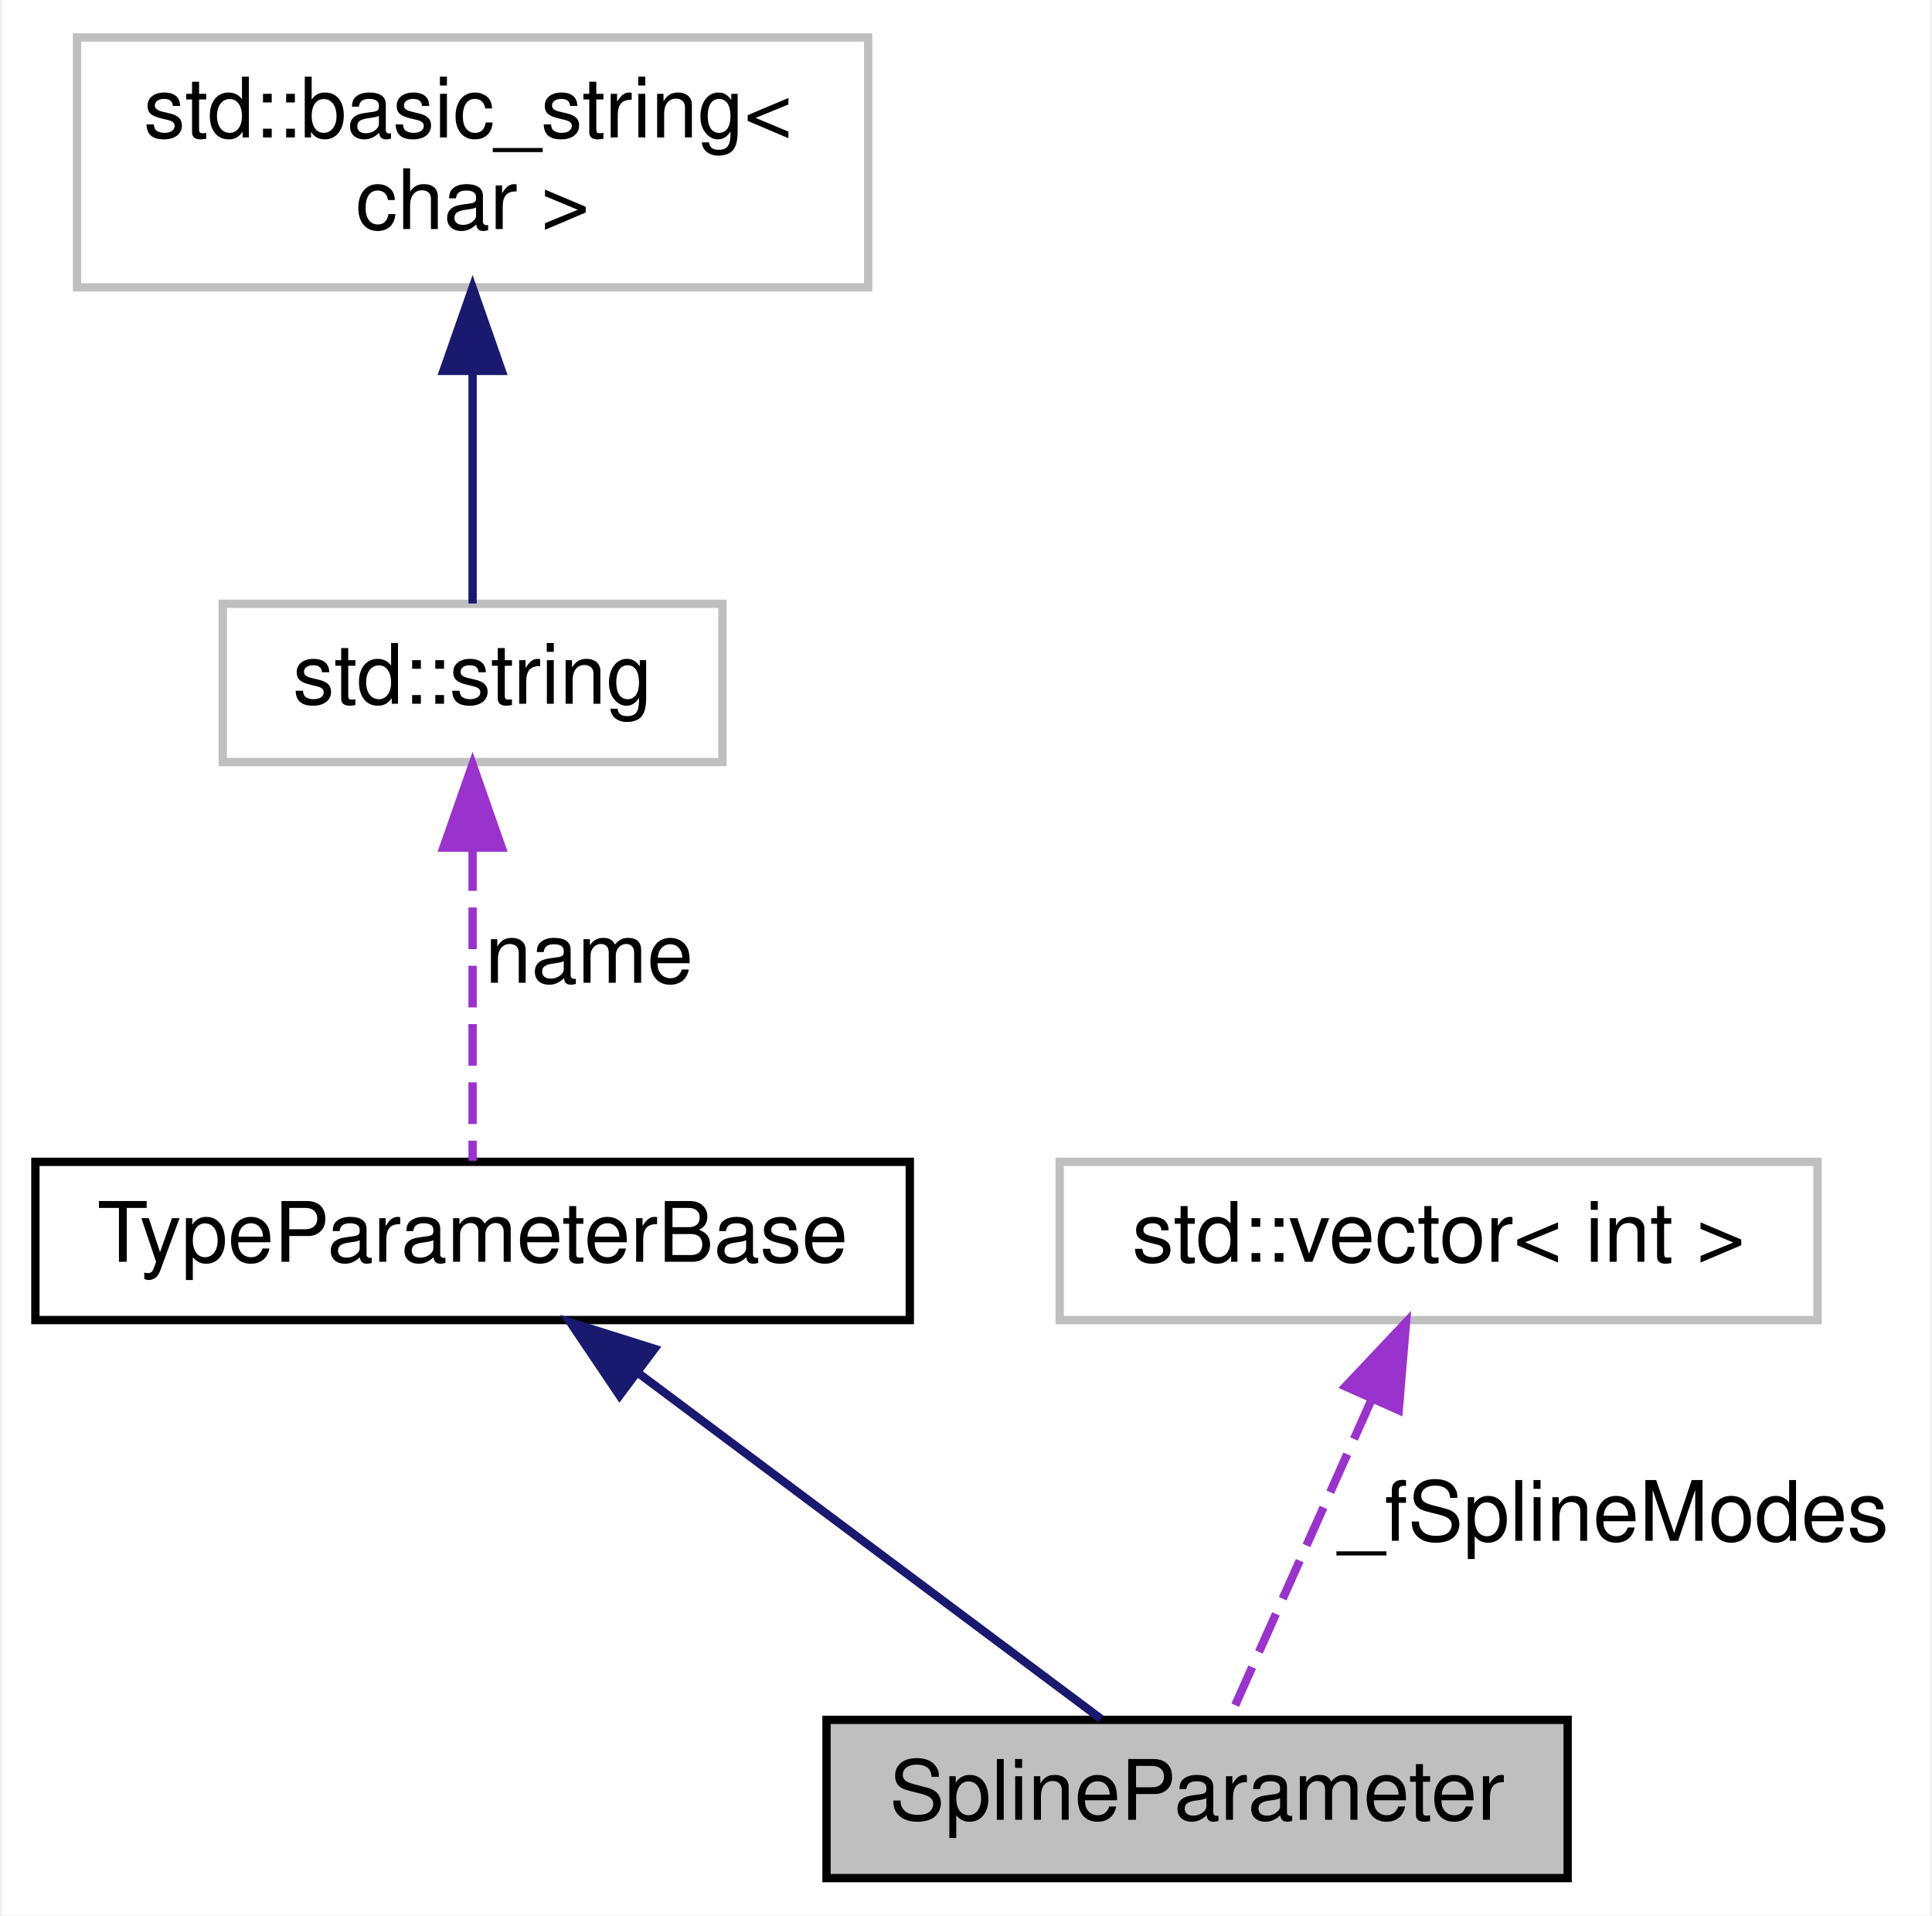
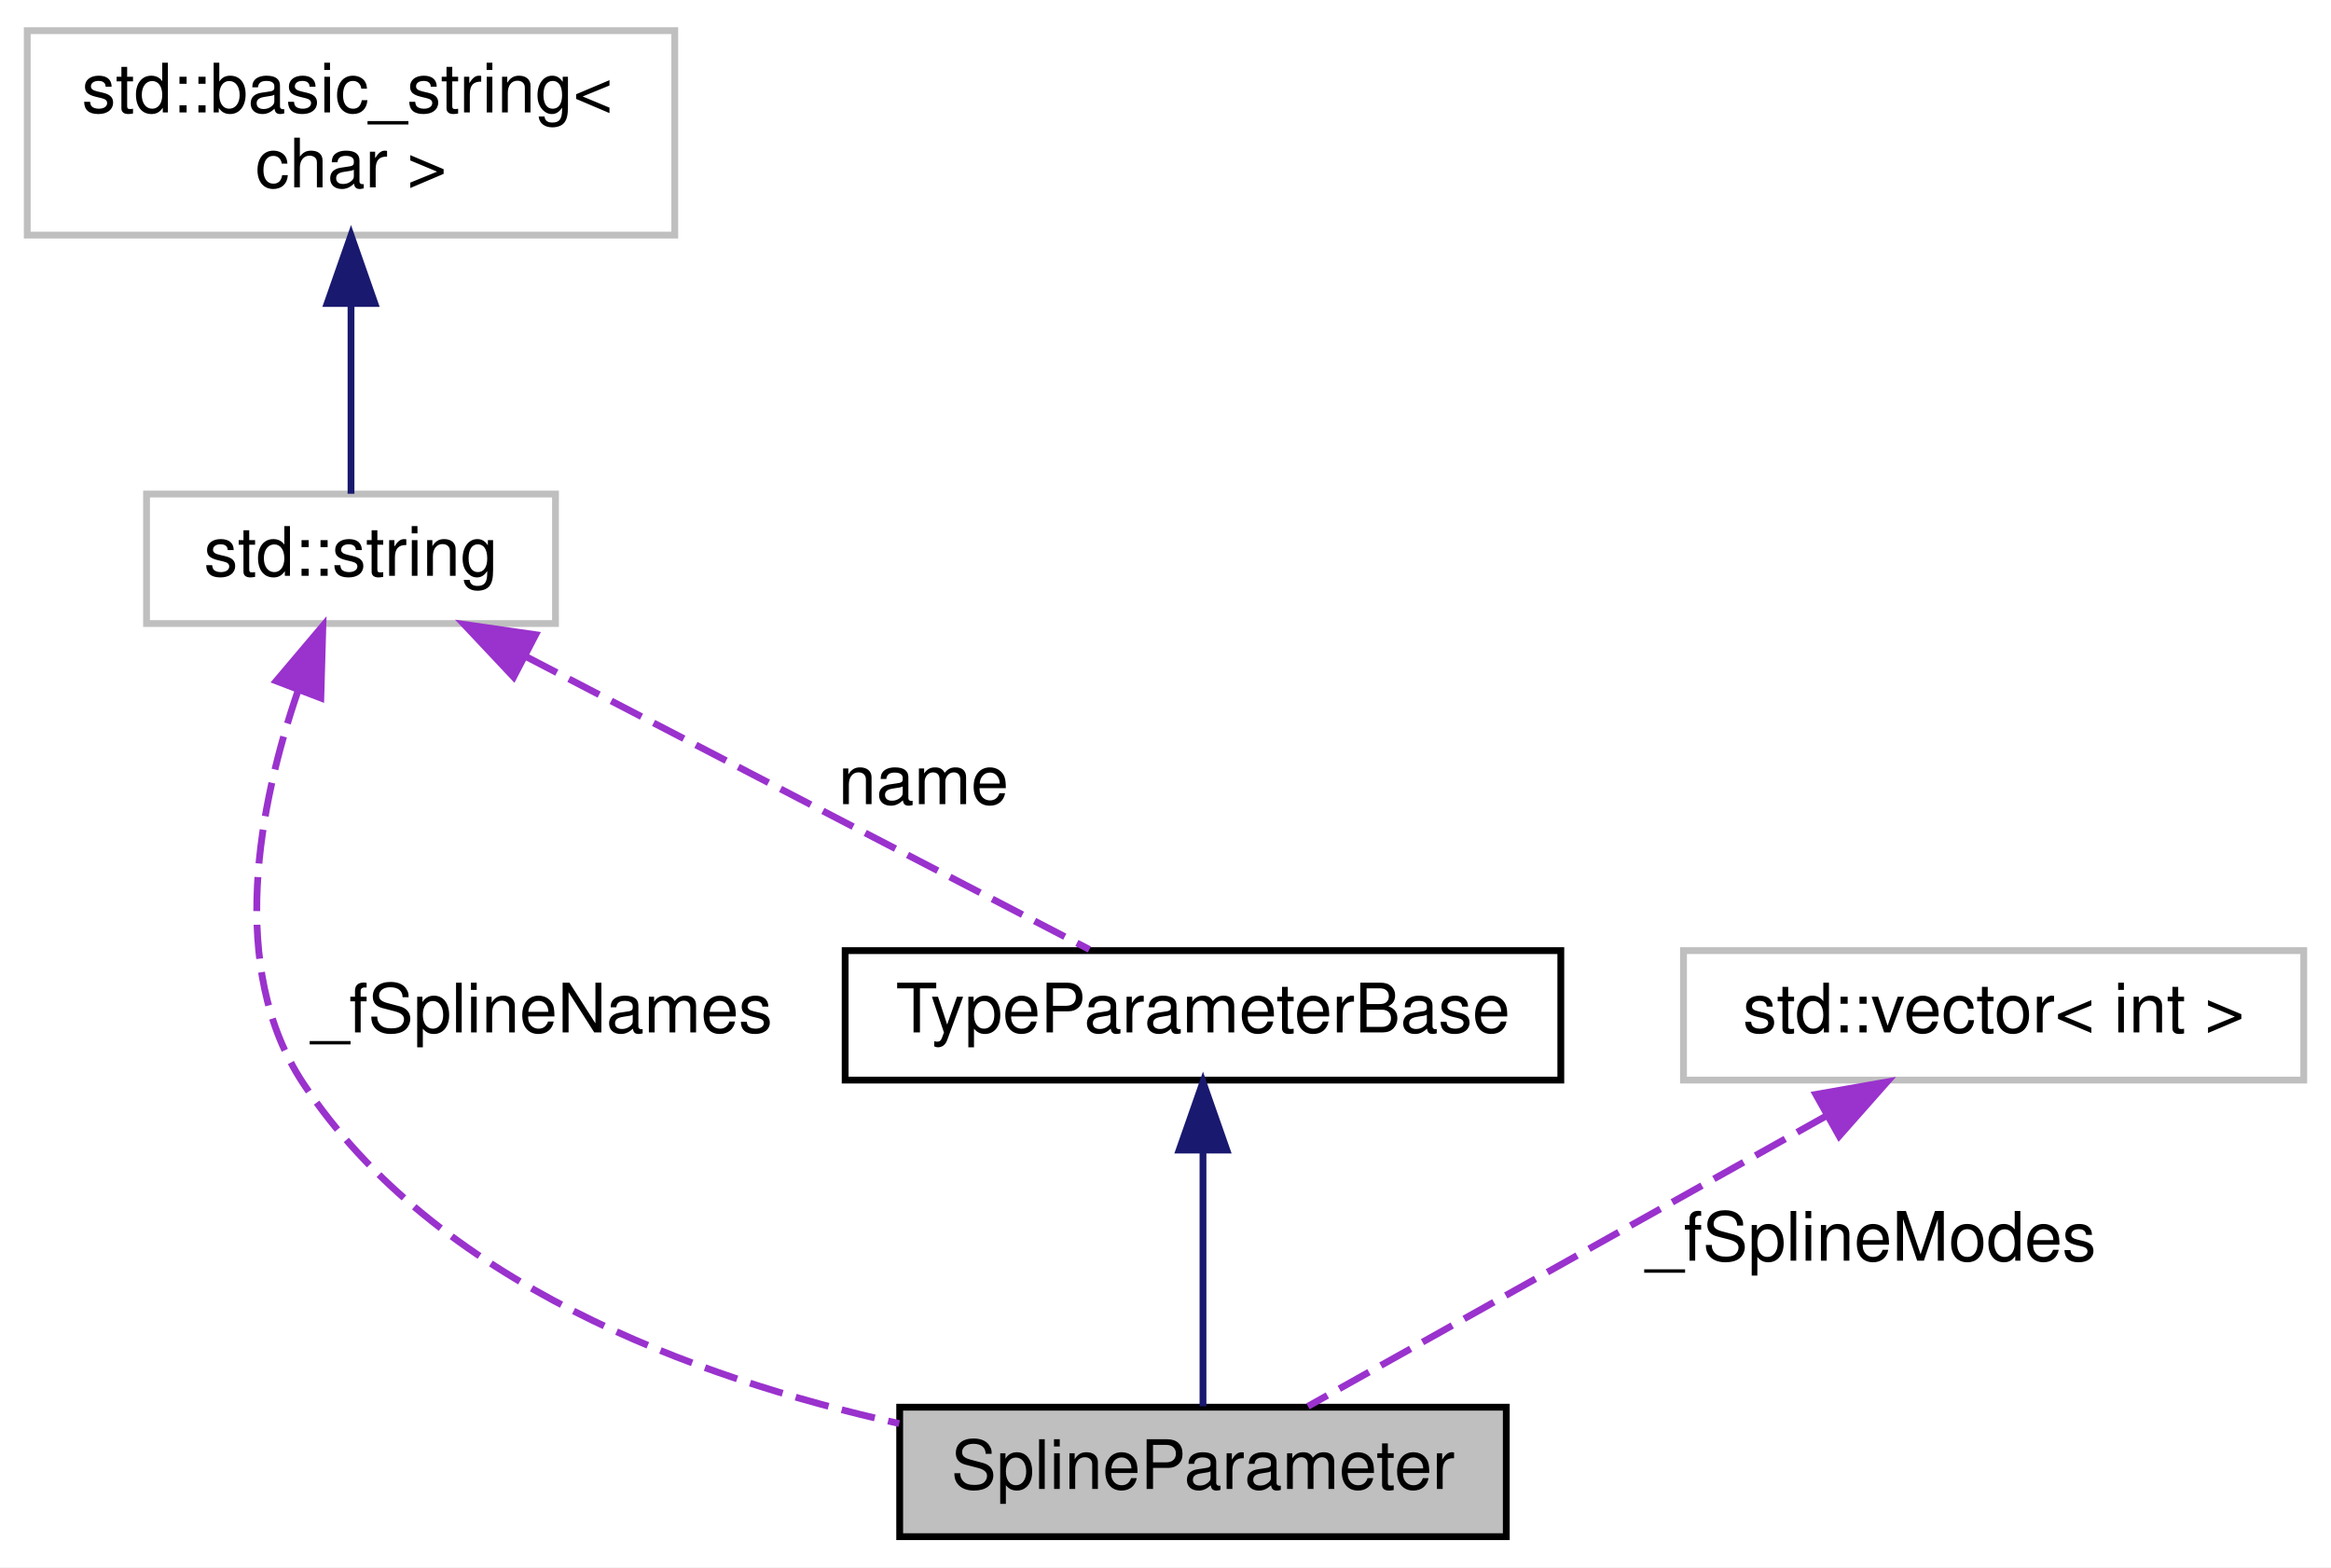
- <svg xmlns="http://www.w3.org/2000/svg" xmlns:xlink="http://www.w3.org/1999/xlink" width="232pt" height="230pt" viewBox="0.00 0.00 231.50 230.00">
+ <svg xmlns="http://www.w3.org/2000/svg" xmlns:xlink="http://www.w3.org/1999/xlink" width="342pt" height="230pt" viewBox="0.00 0.00 342.00 230.00">
  <g id="graph0" class="graph" transform="scale(1 1) rotate(0) translate(4 226)">
-     <polygon fill="white" stroke="transparent" points="-4,4 -4,-226 227.5,-226 227.5,4 -4,4" />
+     <polygon fill="white" stroke="transparent" points="-4,4 -4,-226 338,-226 338,4 -4,4" />
    <g id="node1" class="node">
      <g id="a_node1">
        <a xlink:title="KS: Struct holding info about Spline Systematics.">
-           <polygon fill="#bfbfbf" stroke="black" points="95,-0.5 95,-19.5 184,-19.5 184,-0.5 95,-0.5" />
-           <text text-anchor="middle" x="139.5" y="-7.5" font-family="Helvetica" font-size="10.00">SplineParameter</text>
+           <polygon fill="#bfbfbf" stroke="black" points="128,-0.5 128,-19.5 217,-19.5 217,-0.5 128,-0.5" />
+           <text text-anchor="middle" x="172.5" y="-7.5" font-family="Helvetica" font-size="10.00">SplineParameter</text>
        </a>
      </g>
    </g>
    <g id="node2" class="node">
      <g id="a_node2">
        <a xlink:href="structTypeParameterBase.html" target="_top" xlink:title="Base class storing info for parameters types, helping unify codebase.">
-           <polygon fill="white" stroke="black" points="0,-67.5 0,-86.5 105,-86.5 105,-67.5 0,-67.5" />
-           <text text-anchor="middle" x="52.5" y="-74.5" font-family="Helvetica" font-size="10.00">TypeParameterBase</text>
+           <polygon fill="white" stroke="black" points="120,-67.5 120,-86.5 225,-86.5 225,-67.5 120,-67.5" />
+           <text text-anchor="middle" x="172.5" y="-74.5" font-family="Helvetica" font-size="10.00">TypeParameterBase</text>
        </a>
      </g>
    </g>
    <g id="edge1" class="edge">
-       <path fill="none" stroke="midnightblue" d="M72.49,-61.07C89.66,-48.24 113.82,-30.19 127.95,-19.63" />
-       <polygon fill="midnightblue" stroke="midnightblue" points="70.15,-58.44 64.23,-67.23 74.34,-64.05 70.15,-58.44" />
+       <path fill="none" stroke="midnightblue" d="M172.5,-57.04C172.5,-44.67 172.5,-29.12 172.5,-19.63" />
+       <polygon fill="midnightblue" stroke="midnightblue" points="169,-57.23 172.5,-67.23 176,-57.23 169,-57.23" />
    </g>
    <g id="node3" class="node">
      <g id="a_node3">
        <a xlink:title=" ">
-           <polygon fill="white" stroke="#bfbfbf" points="22.5,-134.5 22.5,-153.5 82.5,-153.5 82.5,-134.5 22.5,-134.5" />
-           <text text-anchor="middle" x="52.5" y="-141.5" font-family="Helvetica" font-size="10.00">std::string</text>
+           <polygon fill="white" stroke="#bfbfbf" points="17.5,-134.5 17.5,-153.5 77.5,-153.5 77.5,-134.5 17.5,-134.5" />
+           <text text-anchor="middle" x="47.5" y="-141.5" font-family="Helvetica" font-size="10.00">std::string</text>
        </a>
      </g>
    </g>
+     <g id="edge4" class="edge">
+       <path fill="none" stroke="#9a32cd" stroke-dasharray="5,2" d="M39.71,-124.59C34.07,-108.13 29.22,-84.04 40.5,-67 59.81,-37.84 97.68,-23.82 127.93,-17.1" />
+       <polygon fill="#9a32cd" stroke="#9a32cd" points="36.53,-126.07 43.37,-134.16 43.07,-123.57 36.53,-126.07" />
+       <text text-anchor="middle" x="75.5" y="-74.5" font-family="Helvetica" font-size="10.00"> _fSplineNames</text>
+     </g>
    <g id="edge2" class="edge">
-       <path fill="none" stroke="#9a32cd" stroke-dasharray="5,2" d="M52.5,-124.04C52.5,-111.67 52.5,-96.12 52.5,-86.63" />
-       <polygon fill="#9a32cd" stroke="#9a32cd" points="49,-124.23 52.5,-134.23 56,-124.23 49,-124.23" />
-       <text text-anchor="middle" x="66.5" y="-108" font-family="Helvetica" font-size="10.00"> name</text>
+       <path fill="none" stroke="#9a32cd" stroke-dasharray="5,2" d="M73.26,-129.6C98.02,-116.73 134.69,-97.66 155.83,-86.67" />
+       <polygon fill="#9a32cd" stroke="#9a32cd" points="71.36,-126.65 64.1,-134.37 74.59,-132.86 71.36,-126.65" />
+       <text text-anchor="middle" x="131.5" y="-108" font-family="Helvetica" font-size="10.00"> name</text>
    </g>
    <g id="node4" class="node">
      <g id="a_node4">
        <a xlink:title=" ">
-           <polygon fill="white" stroke="#bfbfbf" points="5,-191.5 5,-221.5 100,-221.5 100,-191.5 5,-191.5" />
-           <text text-anchor="start" x="13" y="-209.5" font-family="Helvetica" font-size="10.00">std::basic_string&lt;</text>
-           <text text-anchor="middle" x="52.5" y="-198.5" font-family="Helvetica" font-size="10.00"> char &gt;</text>
+           <polygon fill="white" stroke="#bfbfbf" points="0,-191.5 0,-221.5 95,-221.5 95,-191.5 0,-191.5" />
+           <text text-anchor="start" x="8" y="-209.5" font-family="Helvetica" font-size="10.00">std::basic_string&lt;</text>
+           <text text-anchor="middle" x="47.5" y="-198.5" font-family="Helvetica" font-size="10.00"> char &gt;</text>
        </a>
      </g>
    </g>
    <g id="edge3" class="edge">
-       <path fill="none" stroke="midnightblue" d="M52.5,-181.35C52.5,-171.51 52.5,-160.78 52.5,-153.54" />
-       <polygon fill="midnightblue" stroke="midnightblue" points="49,-181.47 52.5,-191.47 56,-181.47 49,-181.47" />
+       <path fill="none" stroke="midnightblue" d="M47.5,-181.35C47.5,-171.51 47.5,-160.78 47.5,-153.54" />
+       <polygon fill="midnightblue" stroke="midnightblue" points="44,-181.47 47.5,-191.47 51,-181.47 44,-181.47" />
    </g>
    <g id="node5" class="node">
      <g id="a_node5">
        <a xlink:title=" ">
-           <polygon fill="white" stroke="#bfbfbf" points="123,-67.5 123,-86.5 214,-86.5 214,-67.5 123,-67.5" />
-           <text text-anchor="middle" x="168.5" y="-74.5" font-family="Helvetica" font-size="10.00">std::vector&lt; int &gt;</text>
+           <polygon fill="white" stroke="#bfbfbf" points="243,-67.5 243,-86.5 334,-86.5 334,-67.5 243,-67.5" />
+           <text text-anchor="middle" x="288.5" y="-74.5" font-family="Helvetica" font-size="10.00">std::vector&lt; int &gt;</text>
        </a>
      </g>
    </g>
-     <g id="edge4" class="edge">
-       <path fill="none" stroke="#9a32cd" stroke-dasharray="5,2" d="M160.38,-57.79C154.81,-45.31 147.67,-29.31 143.35,-19.63" />
-       <polygon fill="#9a32cd" stroke="#9a32cd" points="157.32,-59.53 164.59,-67.23 163.71,-56.68 157.32,-59.53" />
-       <text text-anchor="middle" x="189.5" y="-41" font-family="Helvetica" font-size="10.00"> _fSplineModes</text>
+     <g id="edge5" class="edge">
+       <path fill="none" stroke="#9a32cd" stroke-dasharray="5,2" d="M264.03,-62.29C241.04,-49.4 207.34,-30.52 187.9,-19.63" />
+       <polygon fill="#9a32cd" stroke="#9a32cd" points="262.42,-65.4 272.86,-67.23 265.84,-59.29 262.42,-65.4" />
+       <text text-anchor="middle" x="270.5" y="-41" font-family="Helvetica" font-size="10.00"> _fSplineModes</text>
    </g>
  </g>
</svg>
